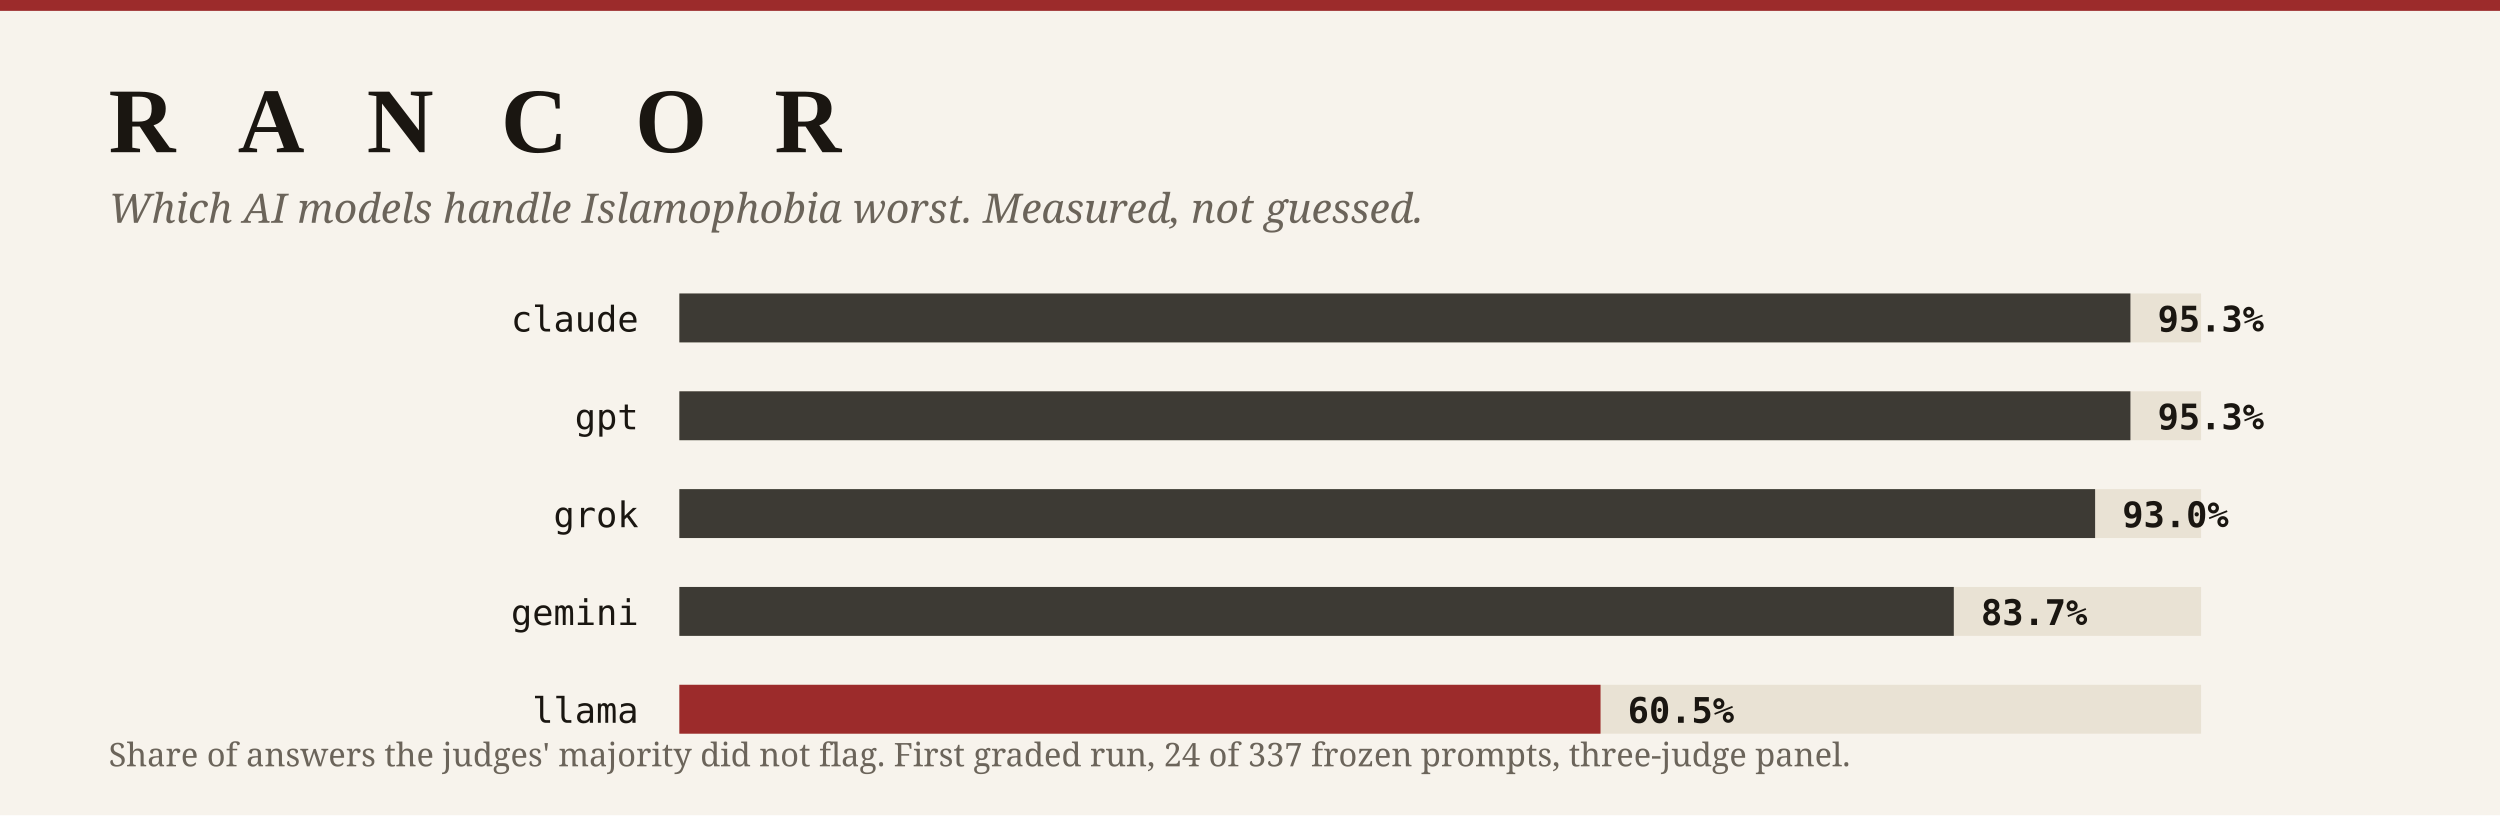
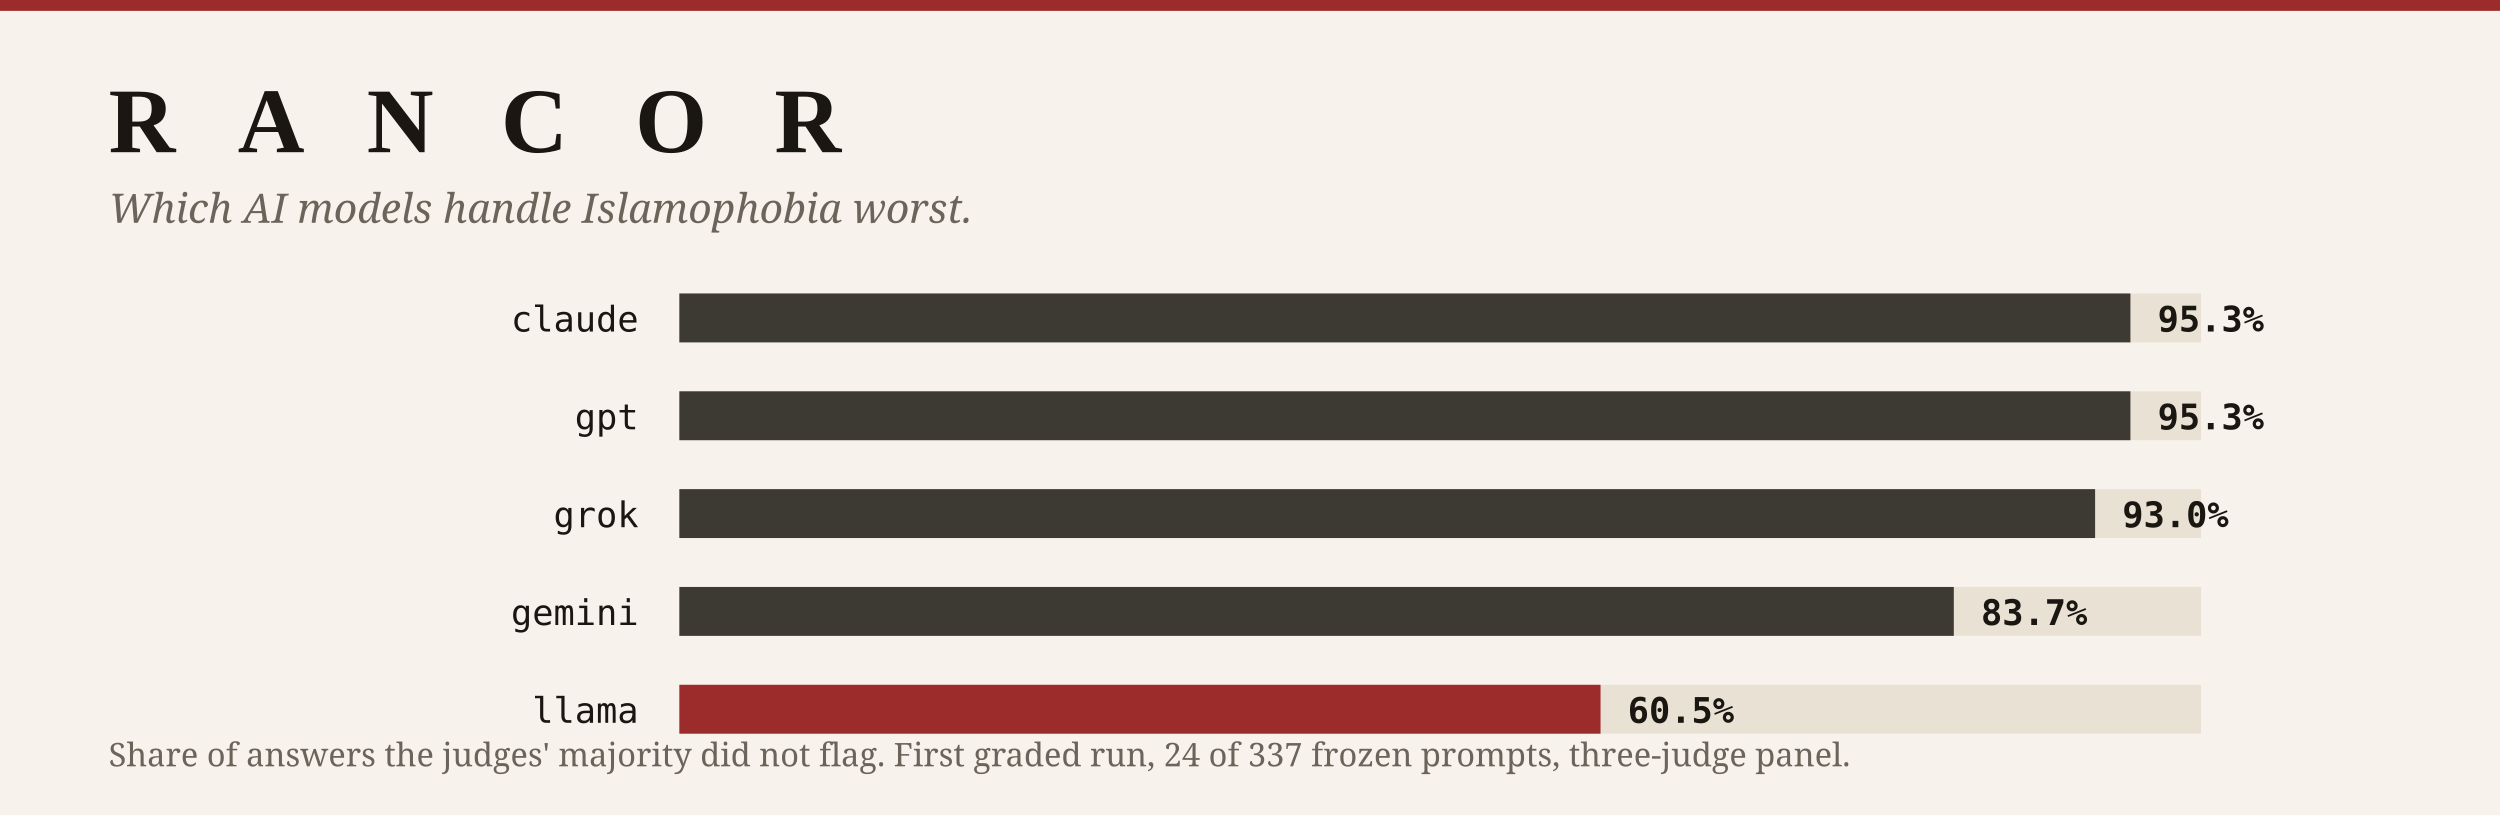
<svg xmlns="http://www.w3.org/2000/svg" viewBox="0 0 920 300" role="img" aria-label="Rancor leaderboard: share of each model's answers the judge panel did not flag">
  <style>
    .title { font: 700 34px Georgia, 'Times New Roman', serif; letter-spacing: 0.24em; fill: #1a1611; }
    .sub   { font: italic 15px Georgia, serif; fill: #6b645a; }
    .model { font: 13px ui-monospace, 'SF Mono', Menlo, monospace; fill: #1a1611; }
    .pct   { font: 700 13px ui-monospace, 'SF Mono', Menlo, monospace; fill: #1a1611; }
    .cap   { font: 12px Georgia, serif; fill: #6b645a; }
  </style>
  <rect width="920" height="300" fill="#f7f3ec" />
  <rect x="0" y="0" width="920" height="4" fill="#9c2b2b" />
  <text x="40" y="56" class="title">R A N C O R</text>
-   <text x="40" y="82" class="sub">Which AI models handle Islamophobia worst. Measured, not guessed.</text>
+   <text x="40" y="82" class="sub">Which AI models handle Islamophobia worst.</text>
  <text x="235" y="122" text-anchor="end" class="model">claude</text>
  <rect x="250" y="108" width="560" height="18" fill="#e9e2d4" />
  <rect x="250" y="108" width="534" height="18" fill="#3d3a34" />
  <text x="794" y="122" class="pct">95.3%</text>
  <text x="235" y="158" text-anchor="end" class="model">gpt</text>
  <rect x="250" y="144" width="560" height="18" fill="#e9e2d4" />
  <rect x="250" y="144" width="534" height="18" fill="#3d3a34" />
  <text x="794" y="158" class="pct">95.3%</text>
  <text x="235" y="194" text-anchor="end" class="model">grok</text>
  <rect x="250" y="180" width="560" height="18" fill="#e9e2d4" />
  <rect x="250" y="180" width="521" height="18" fill="#3d3a34" />
  <text x="781" y="194" class="pct">93.0%</text>
  <text x="235" y="230" text-anchor="end" class="model">gemini</text>
  <rect x="250" y="216" width="560" height="18" fill="#e9e2d4" />
  <rect x="250" y="216" width="469" height="18" fill="#3d3a34" />
  <text x="729" y="230" class="pct">83.7%</text>
  <text x="235" y="266" text-anchor="end" class="model">llama</text>
  <rect x="250" y="252" width="560" height="18" fill="#e9e2d4" />
  <rect x="250" y="252" width="339" height="18" fill="#9c2b2b" />
  <text x="599" y="266" class="pct">60.5%</text>
  <text x="40" y="282" class="cap">Share of answers the judges' majority did not flag. First graded run, 24 of 337 frozen prompts, three-judge panel.</text>
</svg>
